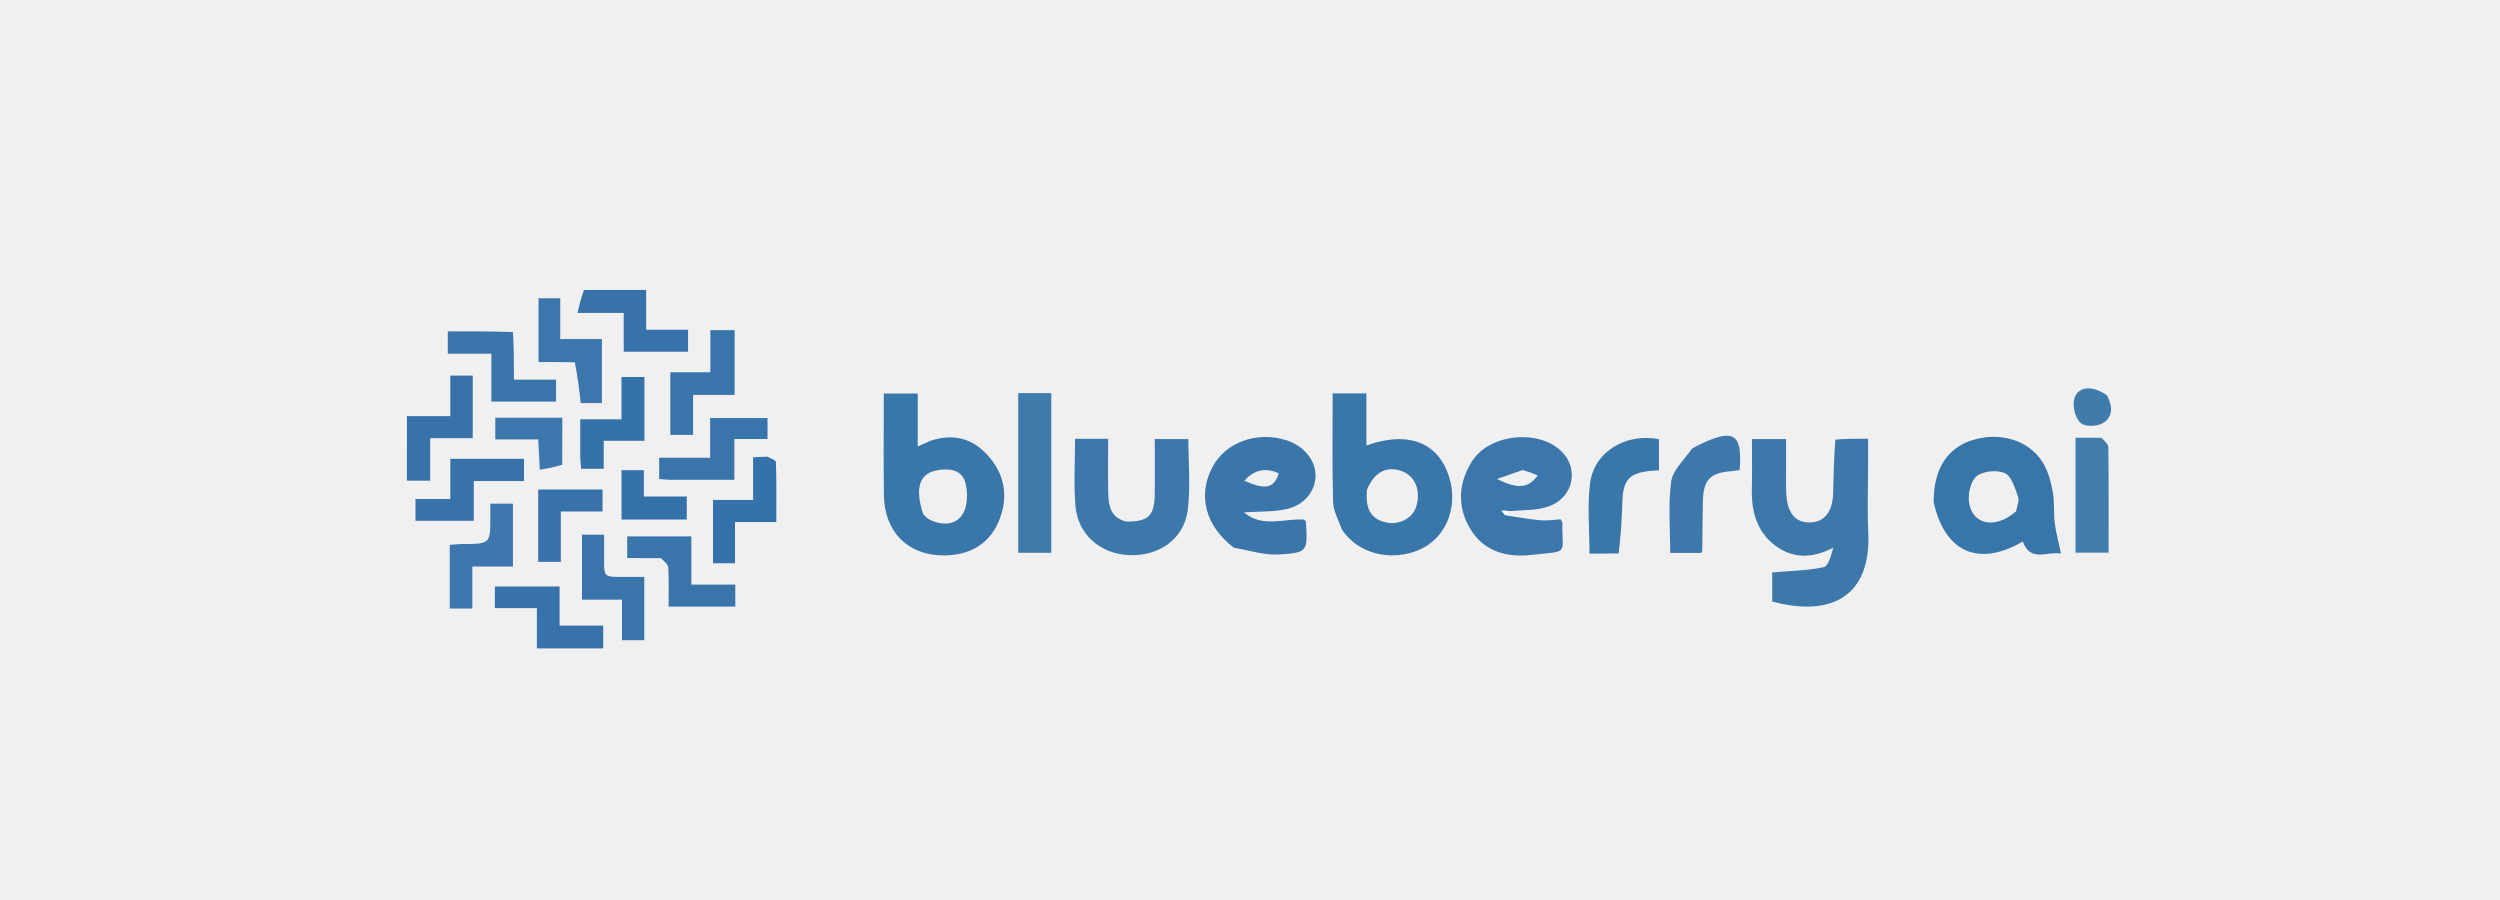
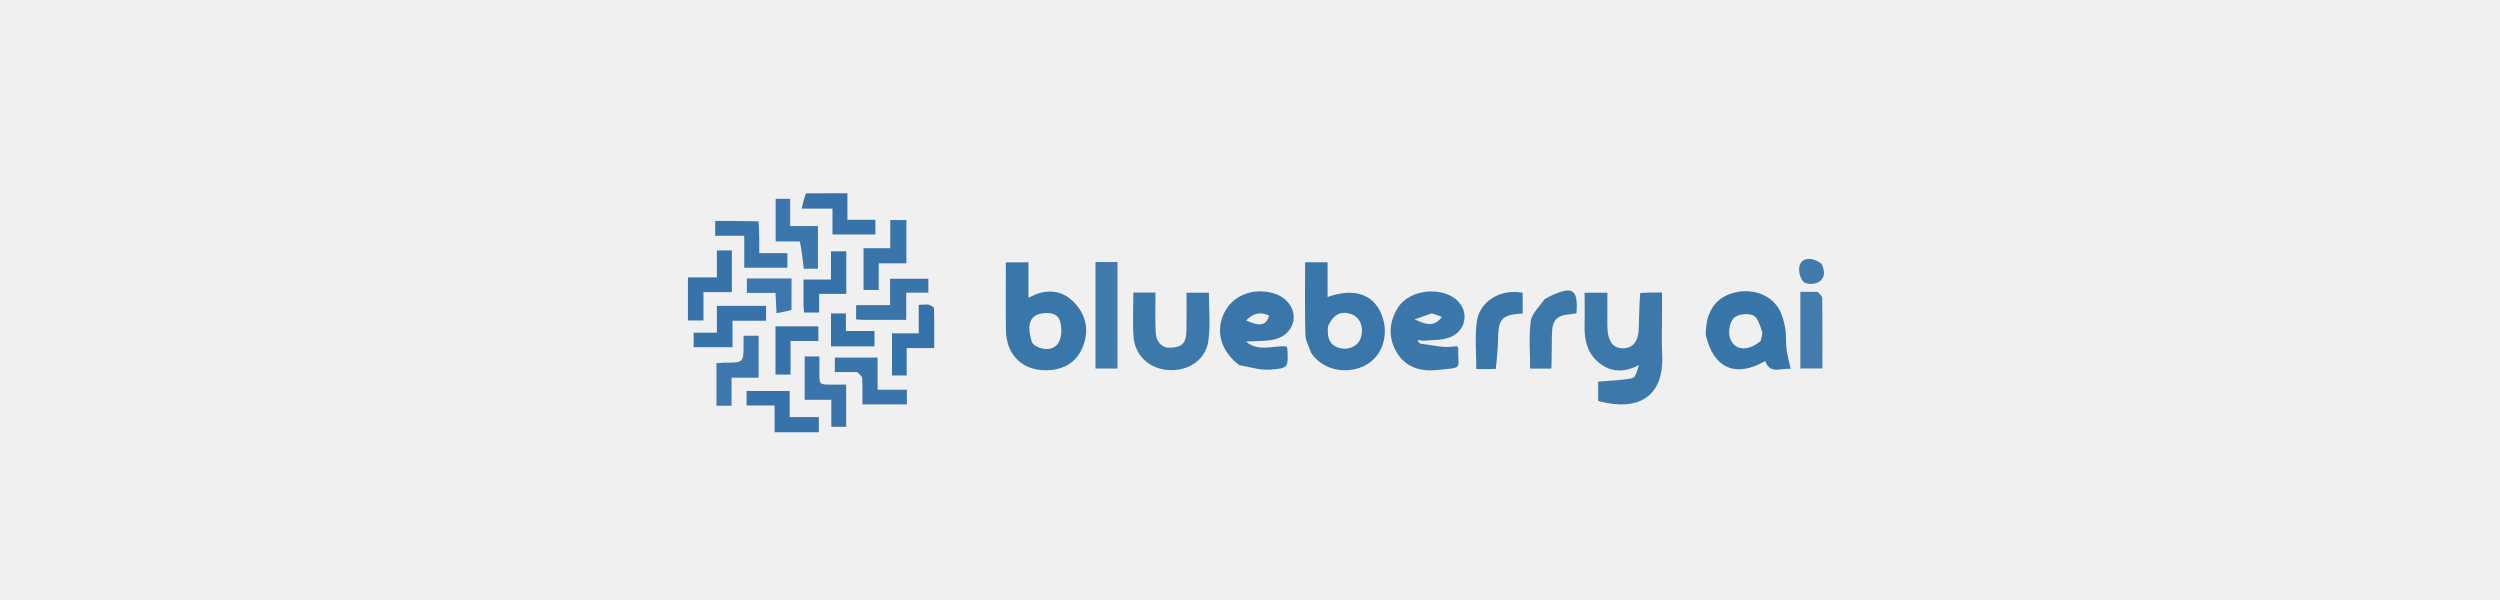
- <svg xmlns="http://www.w3.org/2000/svg" viewBox="0 60 420 200" xml:space="preserve" height="90" width="250">
+ <svg xmlns="http://www.w3.org/2000/svg" viewBox="0 60 420 200" xml:space="preserve" height="60" width="250">
  <path fill="#3d78ab" d="M340.081 157.69c2.4-.196 4.545-.196 7.273-.196v5.672c0 5.038-.201 10.087.038 15.113.67 14.08-8.036 18.985-21.343 15.39v-6.47c3.947-.337 7.775-.384 11.456-1.16 1.022-.215 1.609-2.591 2.123-4.346-4.596 2.409-8.948 2.526-12.94-.482-4.12-3.105-5.304-7.658-5.167-12.716.096-3.544.018-7.092.018-10.92h7.585c0 2.053-.004 4.199.001 6.345.006 1.966-.061 3.937.051 5.896.24 4.17 1.972 6.257 5.074 6.283 3.292.029 5.21-2.253 5.333-6.449.116-3.92.165-7.842.498-11.96" style="stroke-width:.73" />
  <path fill="#3976a9" d="M138.984 157.953c5.428-1.792 9.777-.355 13.199 3.76 3.63 4.365 4.093 9.442 1.82 14.5-2.29 5.098-6.777 7.188-12.055 7.21-7.923.032-13.155-5.205-13.294-13.25-.13-7.493-.028-14.991-.028-22.72h7.532v11.766c1.15-.507 1.855-.817 2.826-1.266m-1.614 16.29c.45.406.84.937 1.36 1.198 2.775 1.39 5.874 1.357 7.452-1.24 1.108-1.823 1.166-4.942.506-7.103-.879-2.874-3.813-3.074-6.438-2.544-3.707.75-4.767 3.936-2.88 9.689m93.043 3.422c-.76-2.196-1.904-4.133-1.956-6.1-.212-7.98-.088-15.971-.088-24.15h7.493v11.576c9.334-3.312 15.995-.676 18.401 7.032 1.92 6.152-.323 12.716-5.592 15.629-5.448 3.012-13.861 2.48-18.258-3.987m5.568-8.8c-.258 3.265.211 6.164 3.881 7.145 3.096.828 6.192-.707 7.045-3.353 1.135-3.515-.145-6.815-3.071-7.92-3.365-1.272-6.162.027-7.855 4.129" style="stroke-width:.73" />
  <path fill="#3875a8" d="M361.918 171.578c-.012-7.292 2.97-11.974 8.523-13.745 6.123-1.954 12.616-.086 15.715 4.908 1.178 1.899 1.81 4.265 2.233 6.508.43 2.27.158 4.67.444 6.98.266 2.16.86 4.276 1.385 6.763-3.148-.492-6.79 2.012-8.485-2.658-9.804 5.717-17.315 2.452-19.815-8.756m18.315 2.051c.178-1.084.77-2.321.45-3.22-.683-1.919-1.438-4.568-2.902-5.242-1.727-.795-4.721-.517-6.253.602-1.304.952-1.99 3.843-1.763 5.727.607 5.052 5.771 6.261 10.468 2.133" style="stroke-width:.73" />
  <path fill="#3b77aa" d="M266.67 174.506c2.614.382 5.219.87 7.845 1.107 1.514.137 3.062-.129 4.522-.21.187.394.374.603.371.81-.108 7.165 1.716 6.164-6.845 7.105-5.51.606-10.674-.736-13.71-5.95-2.857-4.907-2.548-10.078.521-14.915 3.912-6.163 15.17-7.18 20.118-1.872 3.494 3.748 2.383 9.661-2.656 11.773-2.646 1.11-5.798.957-9.195 1.224-.9-.13-1.327-.108-1.753-.087zm3.886-10.038-5.68 1.981c4.724 2.302 6.929 2.053 9.082-.792-1.018-.425-1.92-.802-3.402-1.19" style="stroke-width:.73" />
  <path fill="#3a76a9" d="M206.418 181.722c-6.34-4.843-8.07-11.593-4.803-17.854 2.927-5.609 9.922-8.143 16.57-6.004 3.814 1.227 6.47 4.53 6.384 7.94-.085 3.395-2.502 6.474-6.509 7.34-2.94.636-6.042.493-9.417.72 4.233 3.524 8.99 1.286 13.395 1.6.14.182.383.36.394.554.39 6.497.405 6.797-5.92 7.196-3.239.204-6.556-.888-10.094-1.492m9.957-16.554c-2.903-1.299-5.405-.818-7.628 1.663 4.61 2.064 6.635 1.736 7.628-1.663" style="stroke-width:.73" />
  <path fill="#3d78ab" d="M182.43 175.892c4.91.088 6.316-1.244 6.393-5.915.067-4.04.014-8.08.014-12.402h7.465c0 5.261.501 10.556-.126 15.708-.787 6.458-6.378 10.374-13.048 10.081-6.426-.281-11.412-4.615-11.927-11.01-.39-4.843-.077-9.745-.077-14.842h7.358c0 4.227-.086 8.26.03 12.288.078 2.636.529 5.212 3.918 6.091" style="stroke-width:.73" />
  <path fill="#3974ab" d="M46.214 133.78c.218 3.58.218 7.01.218 10.588h9.364v4.87H41.42v-10.64h-9.69v-4.964c4.855 0 9.56 0 14.484.147m49.255 3.063v10.924h-9.227v8.874h-5.059v-13.909h8.9v-9.372h5.386z" style="stroke-width:.571" />
  <path fill="#3d77ad" d="M34.64 180.895c6.548-.002 6.548-.002 6.553-5.99v-2.983h5.012v13.972h-9.018v9.342h-5.026v-14.16c.61-.05 1.413-.115 2.479-.18" style="stroke-width:.571" />
  <path fill="#3b76ac" d="M59.952 140.506c-2.796-.049-5.302-.049-8.06-.049v-14.182h4.829v9.076h9.256v14.223h-4.7c-.353-3.073-.694-6.046-1.325-9.068" style="stroke-width:.571" />
  <path fill="#3974ab" d="M79.074 184.024c-2.605-.003-4.92-.003-7.47-.003v-4.818h14.252v10.703h9.763v4.887H80.794c0-2.921.093-5.799-.066-8.663-.04-.723-.888-1.403-1.654-2.106" style="stroke-width:.571" />
  <path fill="#3773aa" d="M22.646 159.171v-6.697h9.644v-9.013h4.986v13.917H27.82v9.442h-5.175z" style="stroke-width:.571" />
  <path fill="#3672aa" d="M102.756 161.485c.826.405 1.893.798 1.905 1.218.123 4.373.076 8.751.076 13.316h-9.18v9.145H90.67V171.1h8.91v-9.488c1.23-.053 2.079-.09 3.176-.126" style="stroke-width:.571" />
  <path fill="#3974ab" d="M81.021 166.616c-.925-.05-1.588-.098-2.318-.152v-4.744h11.323v-8.809h12.76v4.648H95.41v9.057zM70.44 198.425v-5.166h-8.885v-14.437h4.909v5.517c.002 3.864.003 3.865 4.12 3.866h4.812v14.068H70.44z" style="stroke-width:.571" />
  <path fill="#407bac" d="M158.496 174.707v-27.345h7.346v35.48h-7.347z" style="stroke-width:.73" />
  <path fill="#3773aa" d="M57.62 204.09h-6.092v-8.943h-9.334v-4.818h14.382v8.692h9.691v5.07zm4.386-79.652c4.678-.01 9.1-.01 13.802-.01v8.846h9.32v4.883H70.826v-8.617H60.558c.46-1.96.826-3.527 1.448-5.103zM39.629 161.96h9.045v4.945H37.508v8.834H24.55v-4.85h7.742v-8.93z" style="stroke-width:.571" />
  <path fill="#3976a9" d="M291.922 182.974c-2.315.057-4.338.057-6.48.057 0-5.354-.499-10.533.12-15.568.863-7.02 7.853-11.294 15.322-9.868v6.923c-.627.04-1.198.055-1.765.113-4.932.501-6.222 1.975-6.378 7.035-.116 3.753-.348 7.501-.819 11.308" style="stroke-width:.73" />
  <path fill="#3672aa" d="M61.164 161.842v-8.66h9.164v-9.41h5.106v14.188H66.38v6.215h-5.023a83 83 0 0 1-.193-2.333" style="stroke-width:.571" />
  <path fill="#3d78ab" d="M308.23 159.685c.976-.524 1.716-.93 2.481-1.278 6.907-3.134 8.72-1.836 8.1 6.041-.61.087-1.266.22-1.929.27-4.633.353-6.138 1.926-6.24 6.666-.08 3.67-.093 7.342-.142 11.014-.001.11-.082.221-.18.47h-6.937c0-5.422-.492-10.711.207-15.83.35-2.563 2.876-4.815 4.64-7.353" style="stroke-width:.73" />
  <path fill="#3773aa" d="M59.913 168.782h6.21v4.883H56.85v11.195h-5.026v-16.078z" style="stroke-width:.571" />
  <path fill="#427cad" d="M399.184 157.282c.754.72 1.555 1.428 1.564 2.144.09 7.704.056 15.41.056 23.388h-7.355v-25.542c1.897 0 3.655 0 5.735.01" style="stroke-width:.73" />
  <path fill="#3d77ad" d="M57.162 163.278c-1.61.522-3.195.8-4.987 1.115l-.338-6.754h-9.55v-4.812h14.9c0 3.374 0 6.79-.025 10.451" style="stroke-width:.571" />
  <path fill="#3672aa" d="M76.758 175.454h-6.425v-10.972h4.97v5.856h9.534v5.116z" style="stroke-width:.571" />
  <path fill="#407bac" d="M400.454 147.865c1.355 2.587 1.277 5-1.079 6.247-1.308.693-3.85.73-4.808-.132-1.119-1.008-1.76-3.443-1.462-5.035.574-3.063 3.936-3.523 7.35-1.08" style="stroke-width:.73" />
  <path fill="#fff" d="M266.885 174.335c-.476-.167-.736-.506-.997-.844.426-.021.853-.042 1.44.11.032.302-.098.433-.443.734" style="stroke-width:.73" />
</svg>
